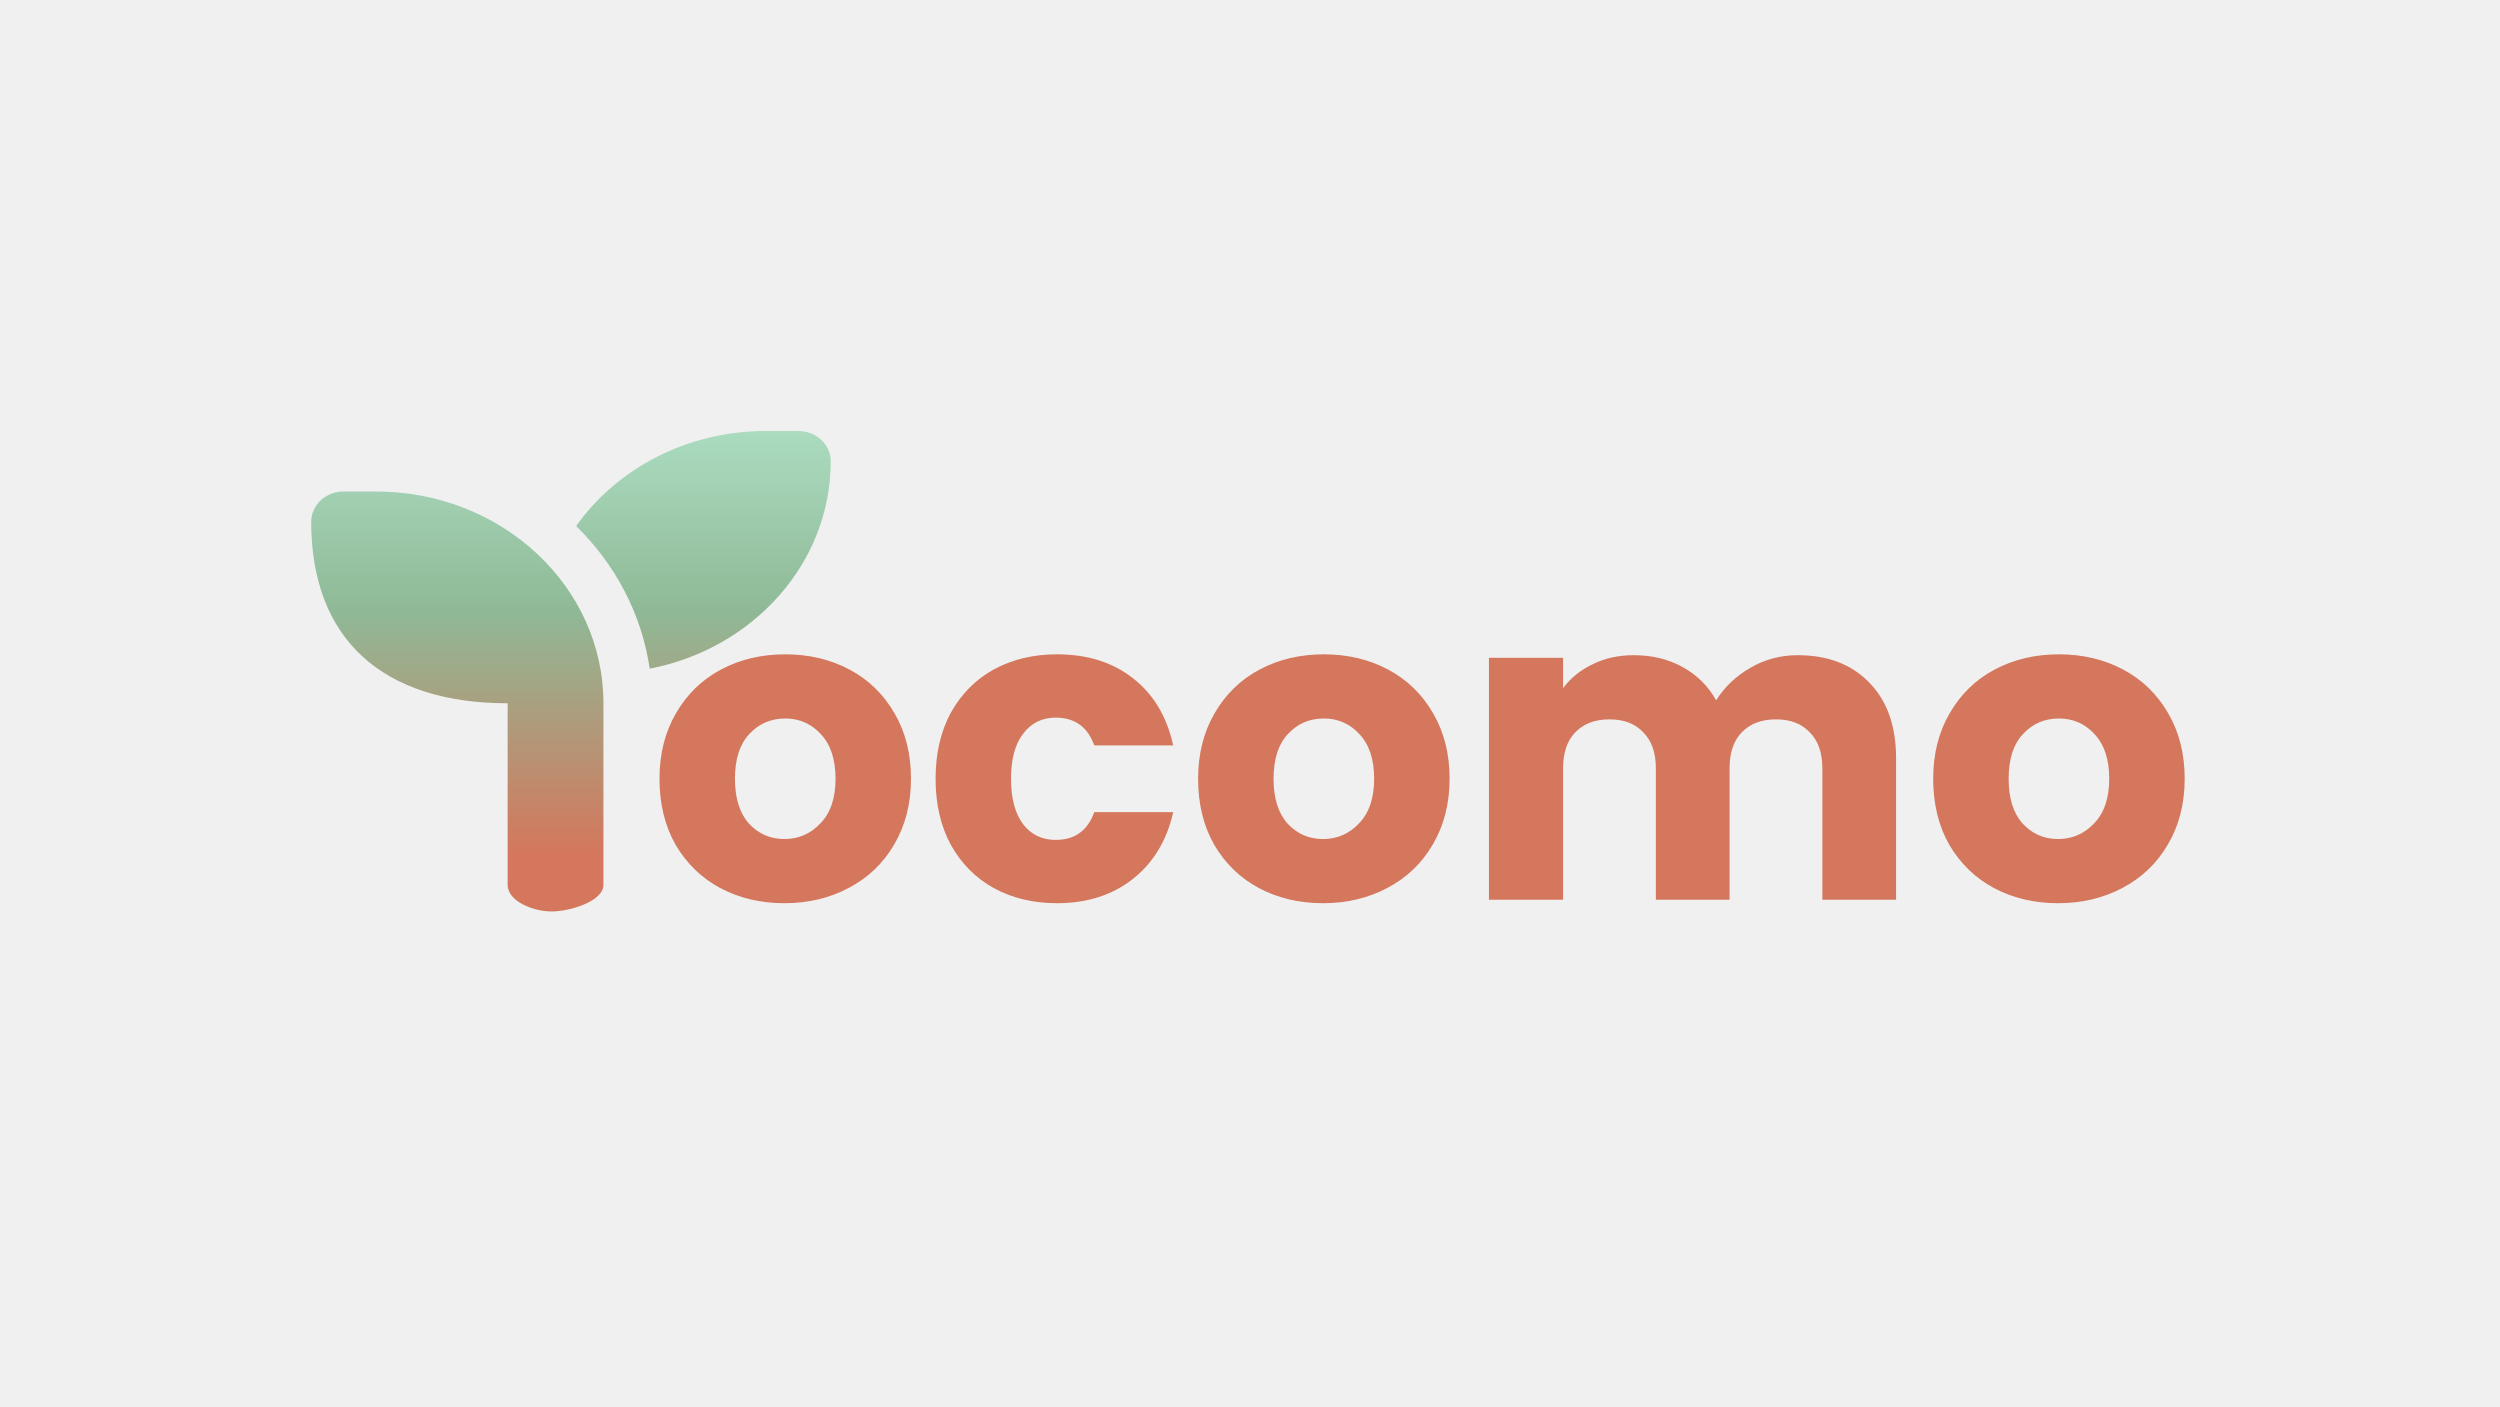
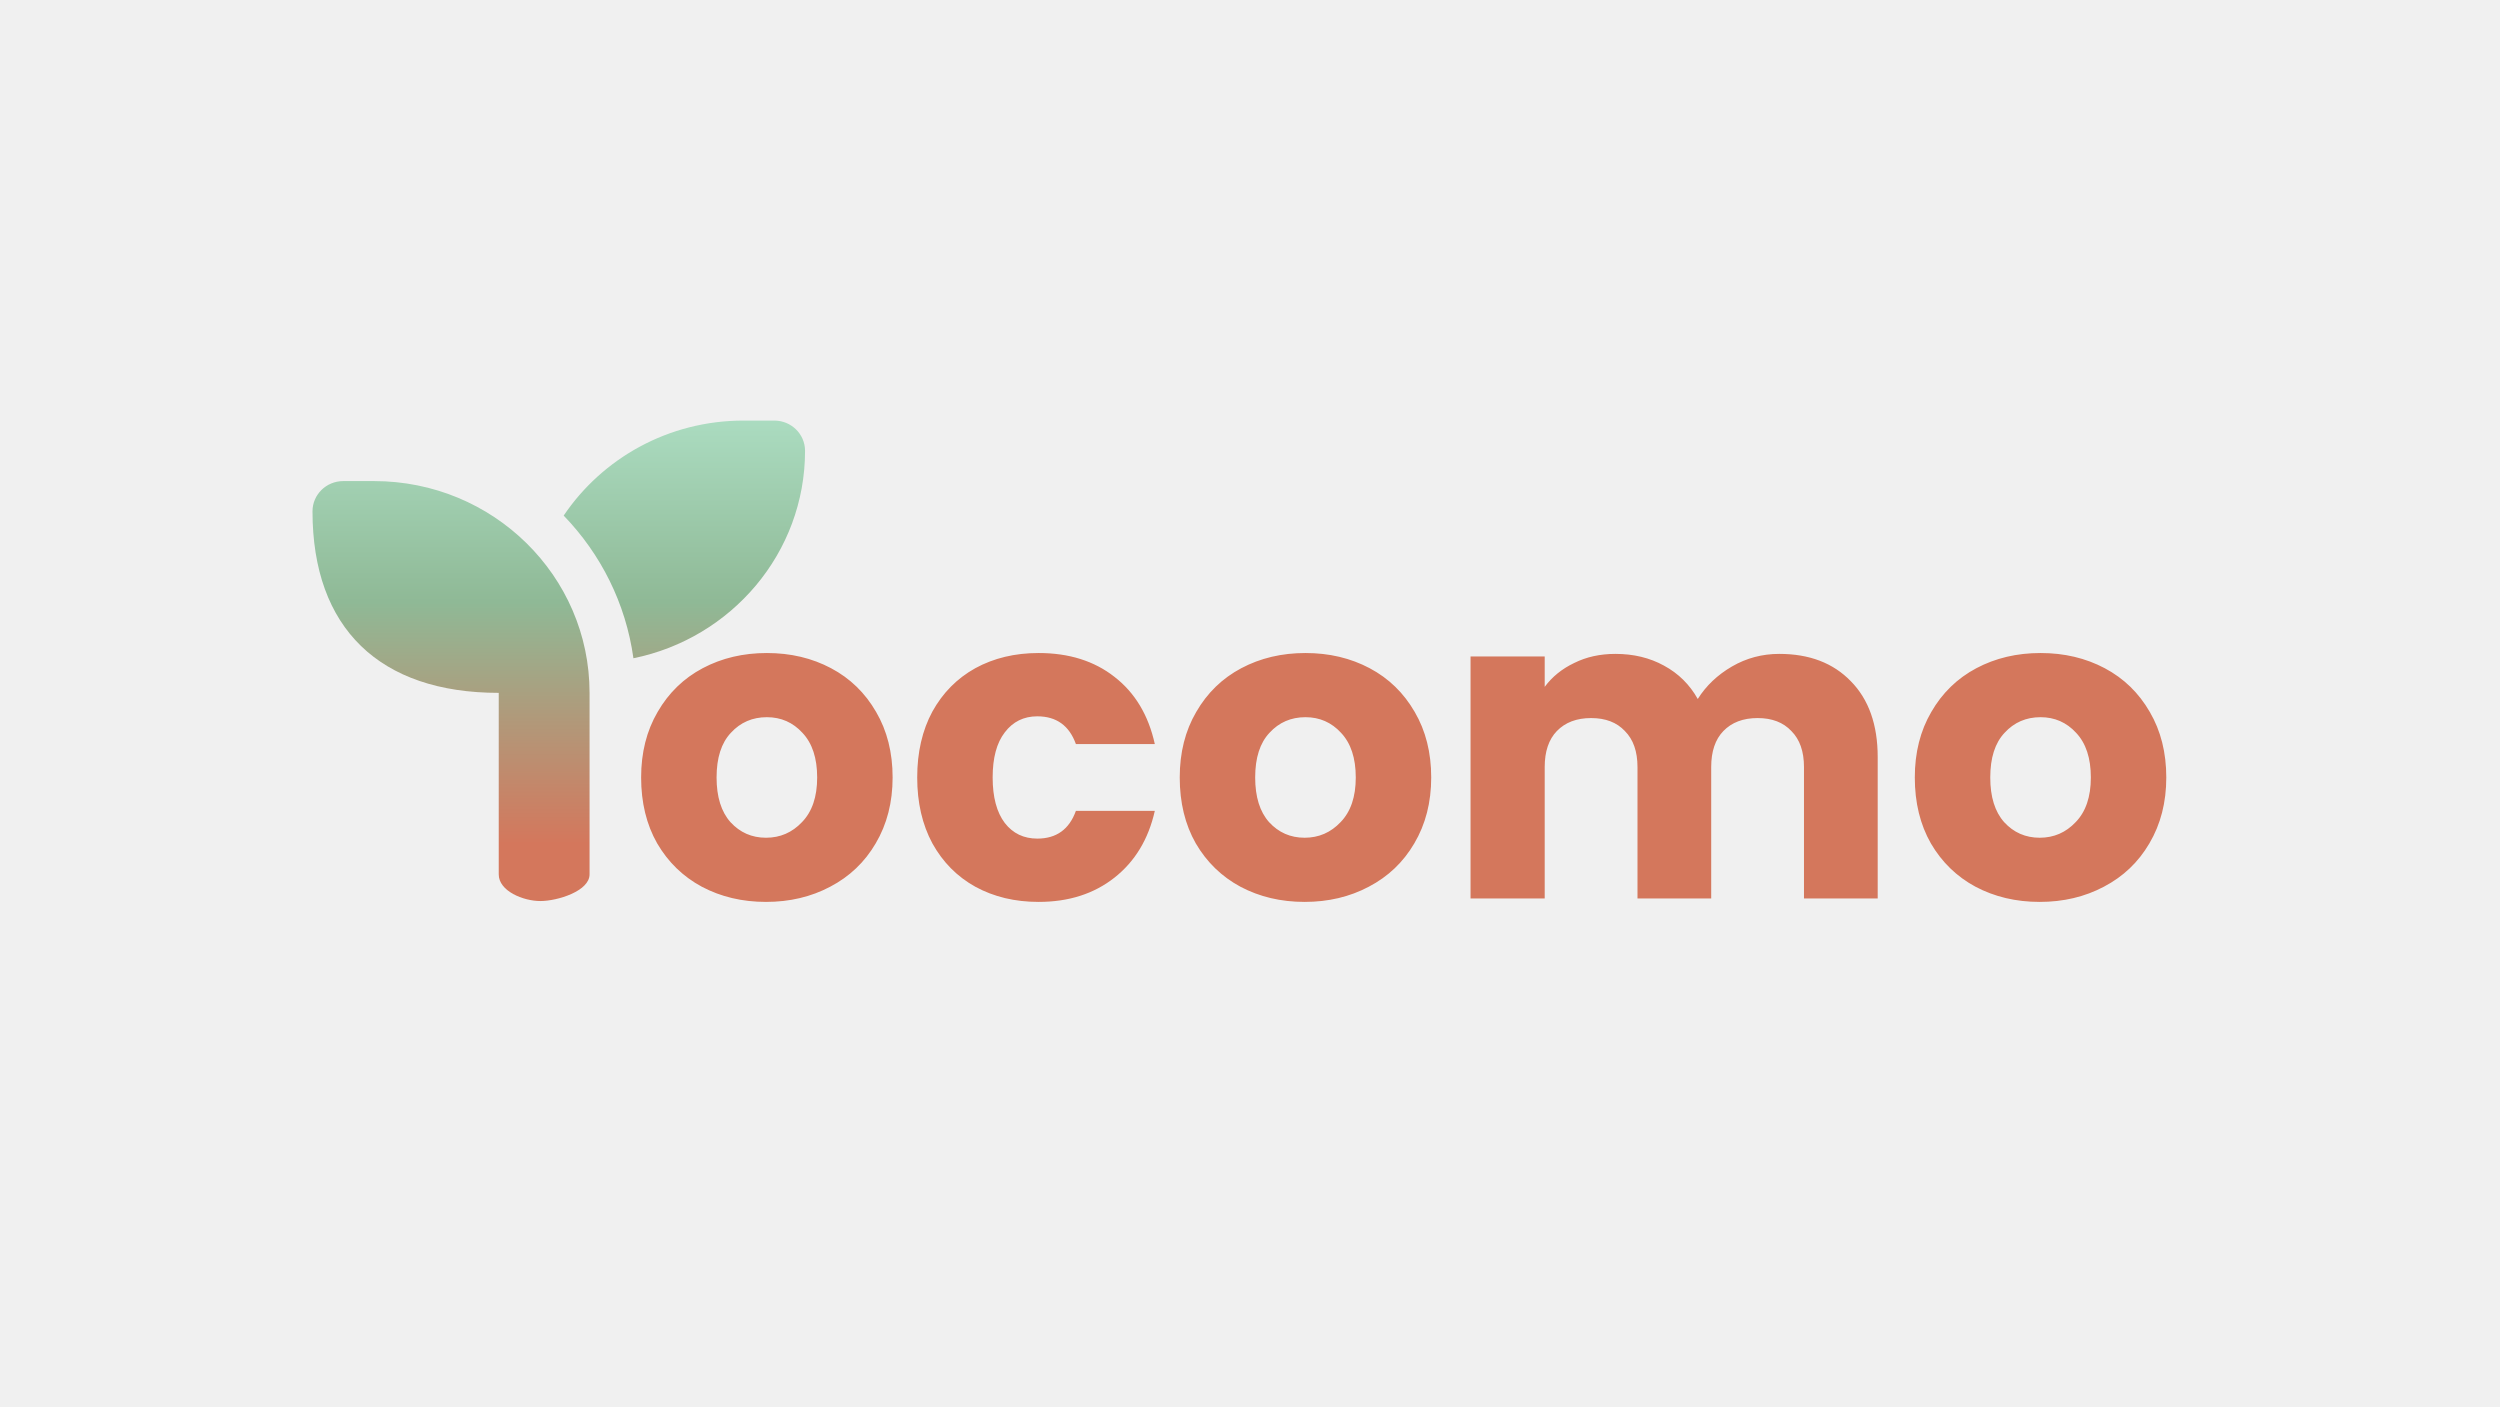
<svg xmlns="http://www.w3.org/2000/svg" width="1920" height="1080" viewBox="0 0 1920 1080" fill="none">
-   <g clip-path="url(#clip0_350_2)">
-     <path d="M602.404 693.664C584.2 693.664 567.772 689.779 553.12 682.009C538.69 674.239 527.257 663.139 518.821 648.709C510.607 634.279 506.5 617.407 506.5 598.093C506.5 579.001 510.718 562.24 519.154 547.81C527.59 533.158 539.134 521.947 553.786 514.177C568.438 506.407 584.866 502.522 603.07 502.522C621.274 502.522 637.702 506.407 652.354 514.177C667.006 521.947 678.55 533.158 686.986 547.81C695.422 562.24 699.64 579.001 699.64 598.093C699.64 617.185 695.311 634.057 686.653 648.709C678.217 663.139 666.562 674.239 651.688 682.009C637.036 689.779 620.608 693.664 602.404 693.664ZM602.404 644.38C613.282 644.38 622.495 640.384 630.043 632.392C637.813 624.4 641.698 612.967 641.698 598.093C641.698 583.219 637.924 571.786 630.376 563.794C623.05 555.802 613.948 551.806 603.07 551.806C591.97 551.806 582.757 555.802 575.431 563.794C568.105 571.564 564.442 582.997 564.442 598.093C564.442 612.967 567.994 624.4 575.098 632.392C582.424 640.384 591.526 644.38 602.404 644.38ZM718.528 598.093C718.528 578.779 722.413 561.907 730.183 547.477C738.175 533.047 749.164 521.947 763.15 514.177C777.358 506.407 793.564 502.522 811.768 502.522C835.078 502.522 854.503 508.627 870.043 520.837C885.805 533.047 896.128 550.252 901.012 572.452H840.406C835.3 558.244 825.421 551.14 810.769 551.14C800.335 551.14 792.01 555.247 785.794 563.461C779.578 571.453 776.47 582.997 776.47 598.093C776.47 613.189 779.578 624.844 785.794 633.058C792.01 641.05 800.335 645.046 810.769 645.046C825.421 645.046 835.3 637.942 840.406 623.734H901.012C896.128 645.49 885.805 662.584 870.043 675.016C854.281 687.448 834.856 693.664 811.768 693.664C793.564 693.664 777.358 689.779 763.15 682.009C749.164 674.239 738.175 663.139 730.183 648.709C722.413 634.279 718.528 617.407 718.528 598.093ZM1016.05 693.664C997.849 693.664 981.421 689.779 966.769 682.009C952.339 674.239 940.906 663.139 932.47 648.709C924.256 634.279 920.149 617.407 920.149 598.093C920.149 579.001 924.367 562.24 932.803 547.81C941.239 533.158 952.783 521.947 967.435 514.177C982.087 506.407 998.515 502.522 1016.72 502.522C1034.92 502.522 1051.35 506.407 1066 514.177C1080.65 521.947 1092.2 533.158 1100.63 547.81C1109.07 562.24 1113.29 579.001 1113.29 598.093C1113.29 617.185 1108.96 634.057 1100.3 648.709C1091.87 663.139 1080.21 674.239 1065.34 682.009C1050.68 689.779 1034.26 693.664 1016.05 693.664ZM1016.05 644.38C1026.93 644.38 1036.14 640.384 1043.69 632.392C1051.46 624.4 1055.35 612.967 1055.35 598.093C1055.35 583.219 1051.57 571.786 1044.02 563.794C1036.7 555.802 1027.6 551.806 1016.72 551.806C1005.62 551.806 996.406 555.802 989.08 563.794C981.754 571.564 978.091 582.997 978.091 598.093C978.091 612.967 981.643 624.4 988.747 632.392C996.073 640.384 1005.17 644.38 1016.05 644.38ZM1380.59 503.188C1403.68 503.188 1422 510.181 1435.54 524.167C1449.3 538.153 1456.19 557.578 1456.19 582.442V691H1399.58V590.101C1399.58 578.113 1396.36 568.9 1389.92 562.462C1383.7 555.802 1375.04 552.472 1363.94 552.472C1352.84 552.472 1344.08 555.802 1337.64 562.462C1331.42 568.9 1328.31 578.113 1328.31 590.101V691H1271.7V590.101C1271.7 578.113 1268.48 568.9 1262.05 562.462C1255.83 555.802 1247.17 552.472 1236.07 552.472C1224.97 552.472 1216.2 555.802 1209.77 562.462C1203.55 568.9 1200.44 578.113 1200.44 590.101V691H1143.5V505.186H1200.44V528.496C1206.21 520.726 1213.76 514.621 1223.09 510.181C1232.41 505.519 1242.95 503.188 1254.72 503.188C1268.71 503.188 1281.14 506.185 1292.02 512.179C1303.12 518.173 1311.77 526.72 1317.99 537.82C1324.43 527.608 1333.2 519.283 1344.3 512.845C1355.4 506.407 1367.5 503.188 1380.59 503.188ZM1580.59 693.664C1562.39 693.664 1545.96 689.779 1531.31 682.009C1516.88 674.239 1505.44 663.139 1497.01 648.709C1488.79 634.279 1484.69 617.407 1484.69 598.093C1484.69 579.001 1488.91 562.24 1497.34 547.81C1505.78 533.158 1517.32 521.947 1531.97 514.177C1546.63 506.407 1563.05 502.522 1581.26 502.522C1599.46 502.522 1615.89 506.407 1630.54 514.177C1645.19 521.947 1656.74 533.158 1665.17 547.81C1673.61 562.24 1677.83 579.001 1677.83 598.093C1677.83 617.185 1673.5 634.057 1664.84 648.709C1656.4 663.139 1644.75 674.239 1629.88 682.009C1615.22 689.779 1598.8 693.664 1580.59 693.664ZM1580.59 644.38C1591.47 644.38 1600.68 640.384 1608.23 632.392C1616 624.4 1619.89 612.967 1619.89 598.093C1619.89 583.219 1616.11 571.786 1608.56 563.794C1601.24 555.802 1592.14 551.806 1581.26 551.806C1570.16 551.806 1560.94 555.802 1553.62 563.794C1546.29 571.564 1542.63 582.997 1542.63 598.093C1542.63 612.967 1546.18 624.4 1553.29 632.392C1560.61 640.384 1569.71 644.38 1580.59 644.38Z" fill="#D4775C" />
-     <path d="M638 354.235C638 432.727 578.306 498.222 498.973 513.543C492.817 471.356 472.477 433.381 442.474 403.974C473.724 360.044 527.262 331 588.125 331H613.062C626.856 331 638 341.383 638 354.235ZM239 400.706C239 387.854 250.144 377.471 263.937 377.471H288.875C385.274 377.471 463.437 450.299 463.437 540.118V679.531C463.437 692.383 437.372 700 423.579 700C409.785 700 389.868 692.383 389.868 679.531V540.118C293.469 540.118 239 490.525 239 400.706Z" fill="url(#paint0_linear_350_2)" />
-   </g>
+   <path d="M588.291 692.664C570.087 692.664 553.659 688.779 539.007 681.009C524.577 673.239 513.144 662.139 504.708 647.709C496.494 633.279 492.387 616.407 492.387 597.093C492.387 578.001 496.605 561.24 505.04 546.81C513.477 532.158 525.021 520.947 539.673 513.177C554.325 505.407 570.753 501.522 588.957 501.522C607.161 501.522 623.589 505.407 638.241 513.177C652.893 520.947 664.437 532.158 672.873 546.81C681.309 561.24 685.527 578.001 685.527 597.093C685.527 616.185 681.198 633.057 672.54 647.709C664.104 662.139 652.449 673.239 637.575 681.009C622.923 688.779 606.495 692.664 588.291 692.664ZM588.291 643.38C599.169 643.38 608.382 639.384 615.93 631.392C623.7 623.4 627.585 611.967 627.585 597.093C627.585 582.219 623.811 570.786 616.263 562.794C608.937 554.802 599.835 550.806 588.957 550.806C577.857 550.806 568.644 554.802 561.318 562.794C553.992 570.564 550.329 581.997 550.329 597.093C550.329 611.967 553.881 623.4 560.985 631.392C568.311 639.384 577.413 643.38 588.291 643.38ZM704.414 597.093C704.414 577.779 708.299 560.907 716.069 546.477C724.061 532.047 735.05 520.947 749.036 513.177C763.244 505.407 779.45 501.522 797.654 501.522C820.964 501.522 840.389 507.627 855.929 519.837C871.691 532.047 882.014 549.252 886.898 571.452H826.292C821.186 557.244 811.307 550.14 796.655 550.14C786.221 550.14 777.896 554.247 771.68 562.461C765.464 570.453 762.356 581.997 762.356 597.093C762.356 612.189 765.464 623.844 771.68 632.058C777.896 640.05 786.221 644.046 796.655 644.046C811.307 644.046 821.186 636.942 826.292 622.734H886.898C882.014 644.49 871.691 661.584 855.929 674.016C840.167 686.448 820.742 692.664 797.654 692.664C779.45 692.664 763.244 688.779 749.036 681.009C735.05 673.239 724.061 662.139 716.069 647.709C708.299 633.279 704.414 616.407 704.414 597.093ZM1001.94 692.664C983.735 692.664 967.307 688.779 952.655 681.009C938.225 673.239 926.792 662.139 918.356 647.709C910.142 633.279 906.035 616.407 906.035 597.093C906.035 578.001 910.253 561.24 918.689 546.81C927.125 532.158 938.669 520.947 953.321 513.177C967.973 505.407 984.401 501.522 1002.6 501.522C1020.81 501.522 1037.24 505.407 1051.89 513.177C1066.54 520.947 1078.08 532.158 1086.52 546.81C1094.96 561.24 1099.17 578.001 1099.17 597.093C1099.17 616.185 1094.85 633.057 1086.19 647.709C1077.75 662.139 1066.1 673.239 1051.22 681.009C1036.57 688.779 1020.14 692.664 1001.94 692.664ZM1001.94 643.38C1012.82 643.38 1022.03 639.384 1029.58 631.392C1037.35 623.4 1041.23 611.967 1041.23 597.093C1041.23 582.219 1037.46 570.786 1029.91 562.794C1022.58 554.802 1013.48 550.806 1002.6 550.806C991.505 550.806 982.292 554.802 974.966 562.794C967.64 570.564 963.977 581.997 963.977 597.093C963.977 611.967 967.529 623.4 974.633 631.392C981.959 639.384 991.061 643.38 1001.94 643.38ZM1366.48 502.188C1389.57 502.188 1407.88 509.181 1421.43 523.167C1435.19 537.153 1442.07 556.578 1442.07 581.442V690H1385.46V589.101C1385.46 577.113 1382.24 567.9 1375.8 561.462C1369.59 554.802 1360.93 551.472 1349.83 551.472C1338.73 551.472 1329.96 554.802 1323.52 561.462C1317.31 567.9 1314.2 577.113 1314.2 589.101V690H1257.59V589.101C1257.59 577.113 1254.37 567.9 1247.93 561.462C1241.72 554.802 1233.06 551.472 1221.96 551.472C1210.86 551.472 1202.09 554.802 1195.65 561.462C1189.44 567.9 1186.33 577.113 1186.33 589.101V690H1129.38V504.186H1186.33V527.496C1192.1 519.726 1199.65 513.621 1208.97 509.181C1218.3 504.519 1228.84 502.188 1240.61 502.188C1254.59 502.188 1267.02 505.185 1277.9 511.179C1289 517.173 1297.66 525.72 1303.88 536.82C1310.31 526.608 1319.08 518.283 1330.18 511.845C1341.28 505.407 1353.38 502.188 1366.48 502.188ZM1566.48 692.664C1548.27 692.664 1531.85 688.779 1517.19 681.009C1502.76 673.239 1491.33 662.139 1482.9 647.709C1474.68 633.279 1470.57 616.407 1470.57 597.093C1470.57 578.001 1474.79 561.24 1483.23 546.81C1491.66 532.158 1503.21 520.947 1517.86 513.177C1532.51 505.407 1548.94 501.522 1567.14 501.522C1585.35 501.522 1601.78 505.407 1616.43 513.177C1631.08 520.947 1642.62 532.158 1651.06 546.81C1659.5 561.24 1663.71 578.001 1663.71 597.093C1663.71 616.185 1659.39 633.057 1650.73 647.709C1642.29 662.139 1630.64 673.239 1615.76 681.009C1601.11 688.779 1584.68 692.664 1566.48 692.664ZM1566.48 643.38C1577.36 643.38 1586.57 639.384 1594.12 631.392C1601.89 623.4 1605.77 611.967 1605.77 597.093C1605.77 582.219 1602 570.786 1594.45 562.794C1587.12 554.802 1578.02 550.806 1567.14 550.806C1556.04 550.806 1546.83 554.802 1539.51 562.794C1532.18 570.564 1528.52 581.997 1528.52 597.093C1528.52 611.967 1532.07 623.4 1539.17 631.392C1546.5 639.384 1555.6 643.38 1566.48 643.38Z" fill="#D4775C" />
+   <path d="M618.276 346.235C618.276 424.727 561.682 490.222 486.471 505.543C480.634 463.356 461.351 425.381 432.906 395.974C462.533 352.044 513.29 323 570.992 323H594.634C607.711 323 618.276 333.383 618.276 346.235ZM240 392.706C240 379.854 250.565 369.471 263.642 369.471H287.285C378.677 369.471 452.78 442.299 452.78 532.118V671.531C452.78 684.383 428.069 692 414.992 692C401.915 692 383.032 684.383 383.032 671.531V532.118C291.64 532.118 240 482.525 240 392.706Z" fill="url(#paint0_linear_359_6)" />
  <defs>
-     <linearGradient id="paint0_linear_350_2" x1="920.927" y1="284.529" x2="920.927" y2="656.295" gradientUnits="userSpaceOnUse">
+     <linearGradient id="paint0_linear_359_6" x1="886.508" y1="276.529" x2="886.508" y2="648.295" gradientUnits="userSpaceOnUse">
      <stop stop-color="#B4E7CE" />
      <stop offset="0.5" stop-color="#8FB996" />
      <stop offset="1" stop-color="#D4775C" />
    </linearGradient>
-     <clipPath id="clip0_350_2">
-       <rect width="1920" height="1080" fill="white" />
-     </clipPath>
  </defs>
</svg>
